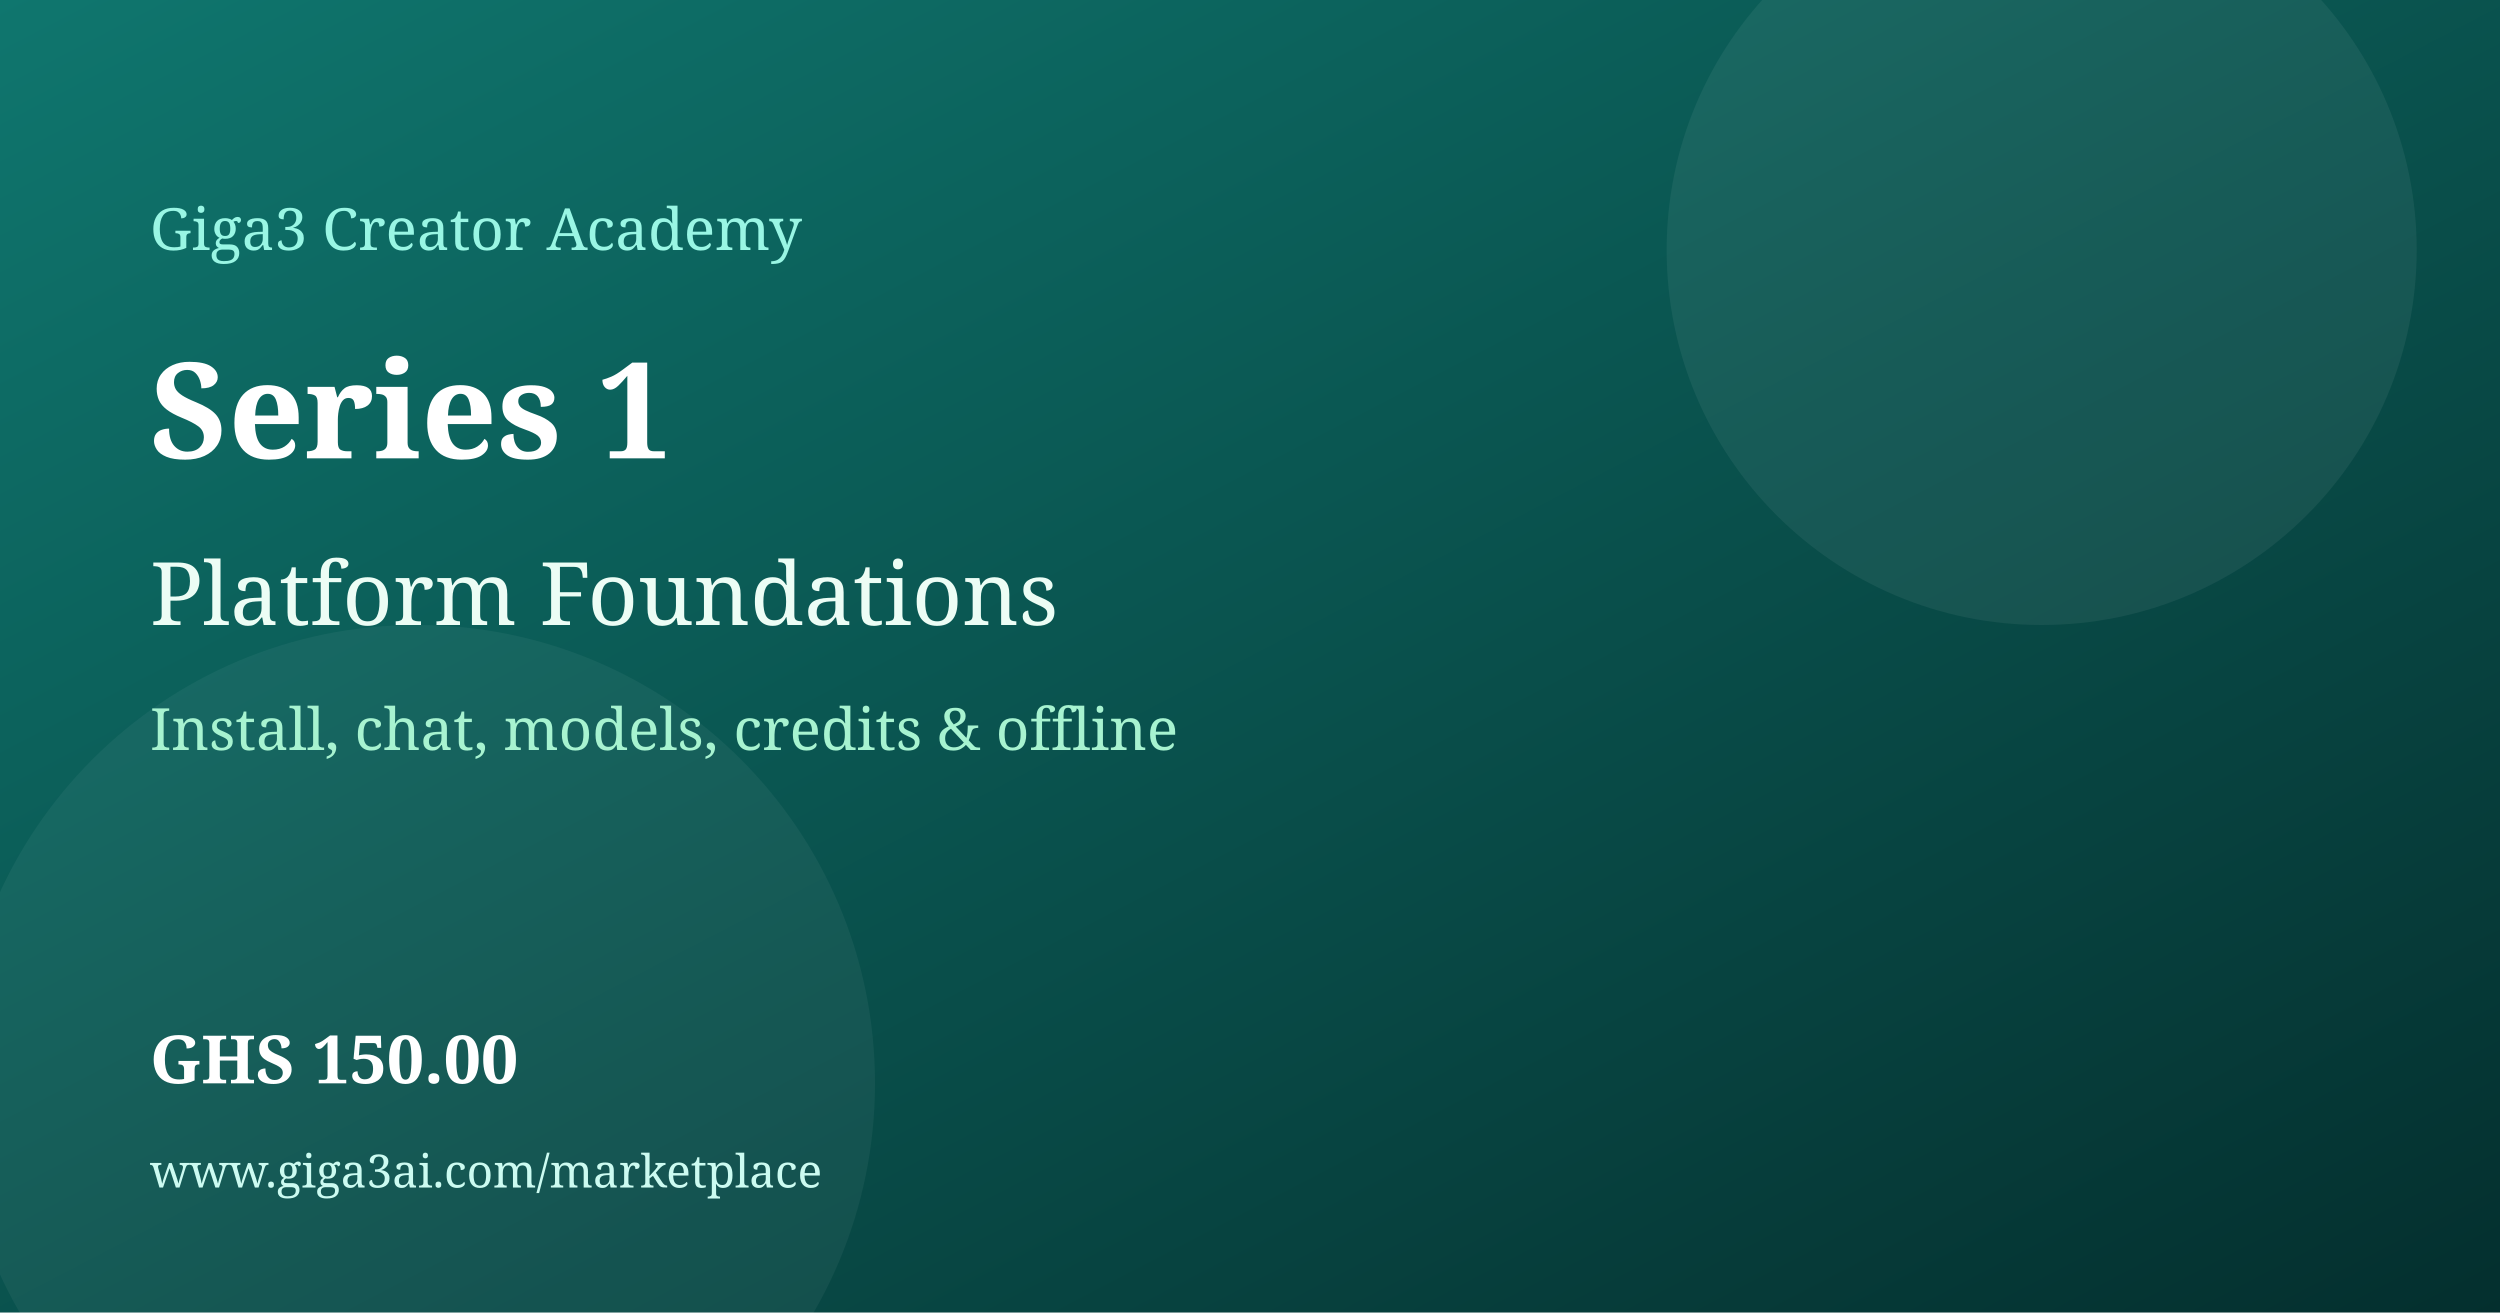
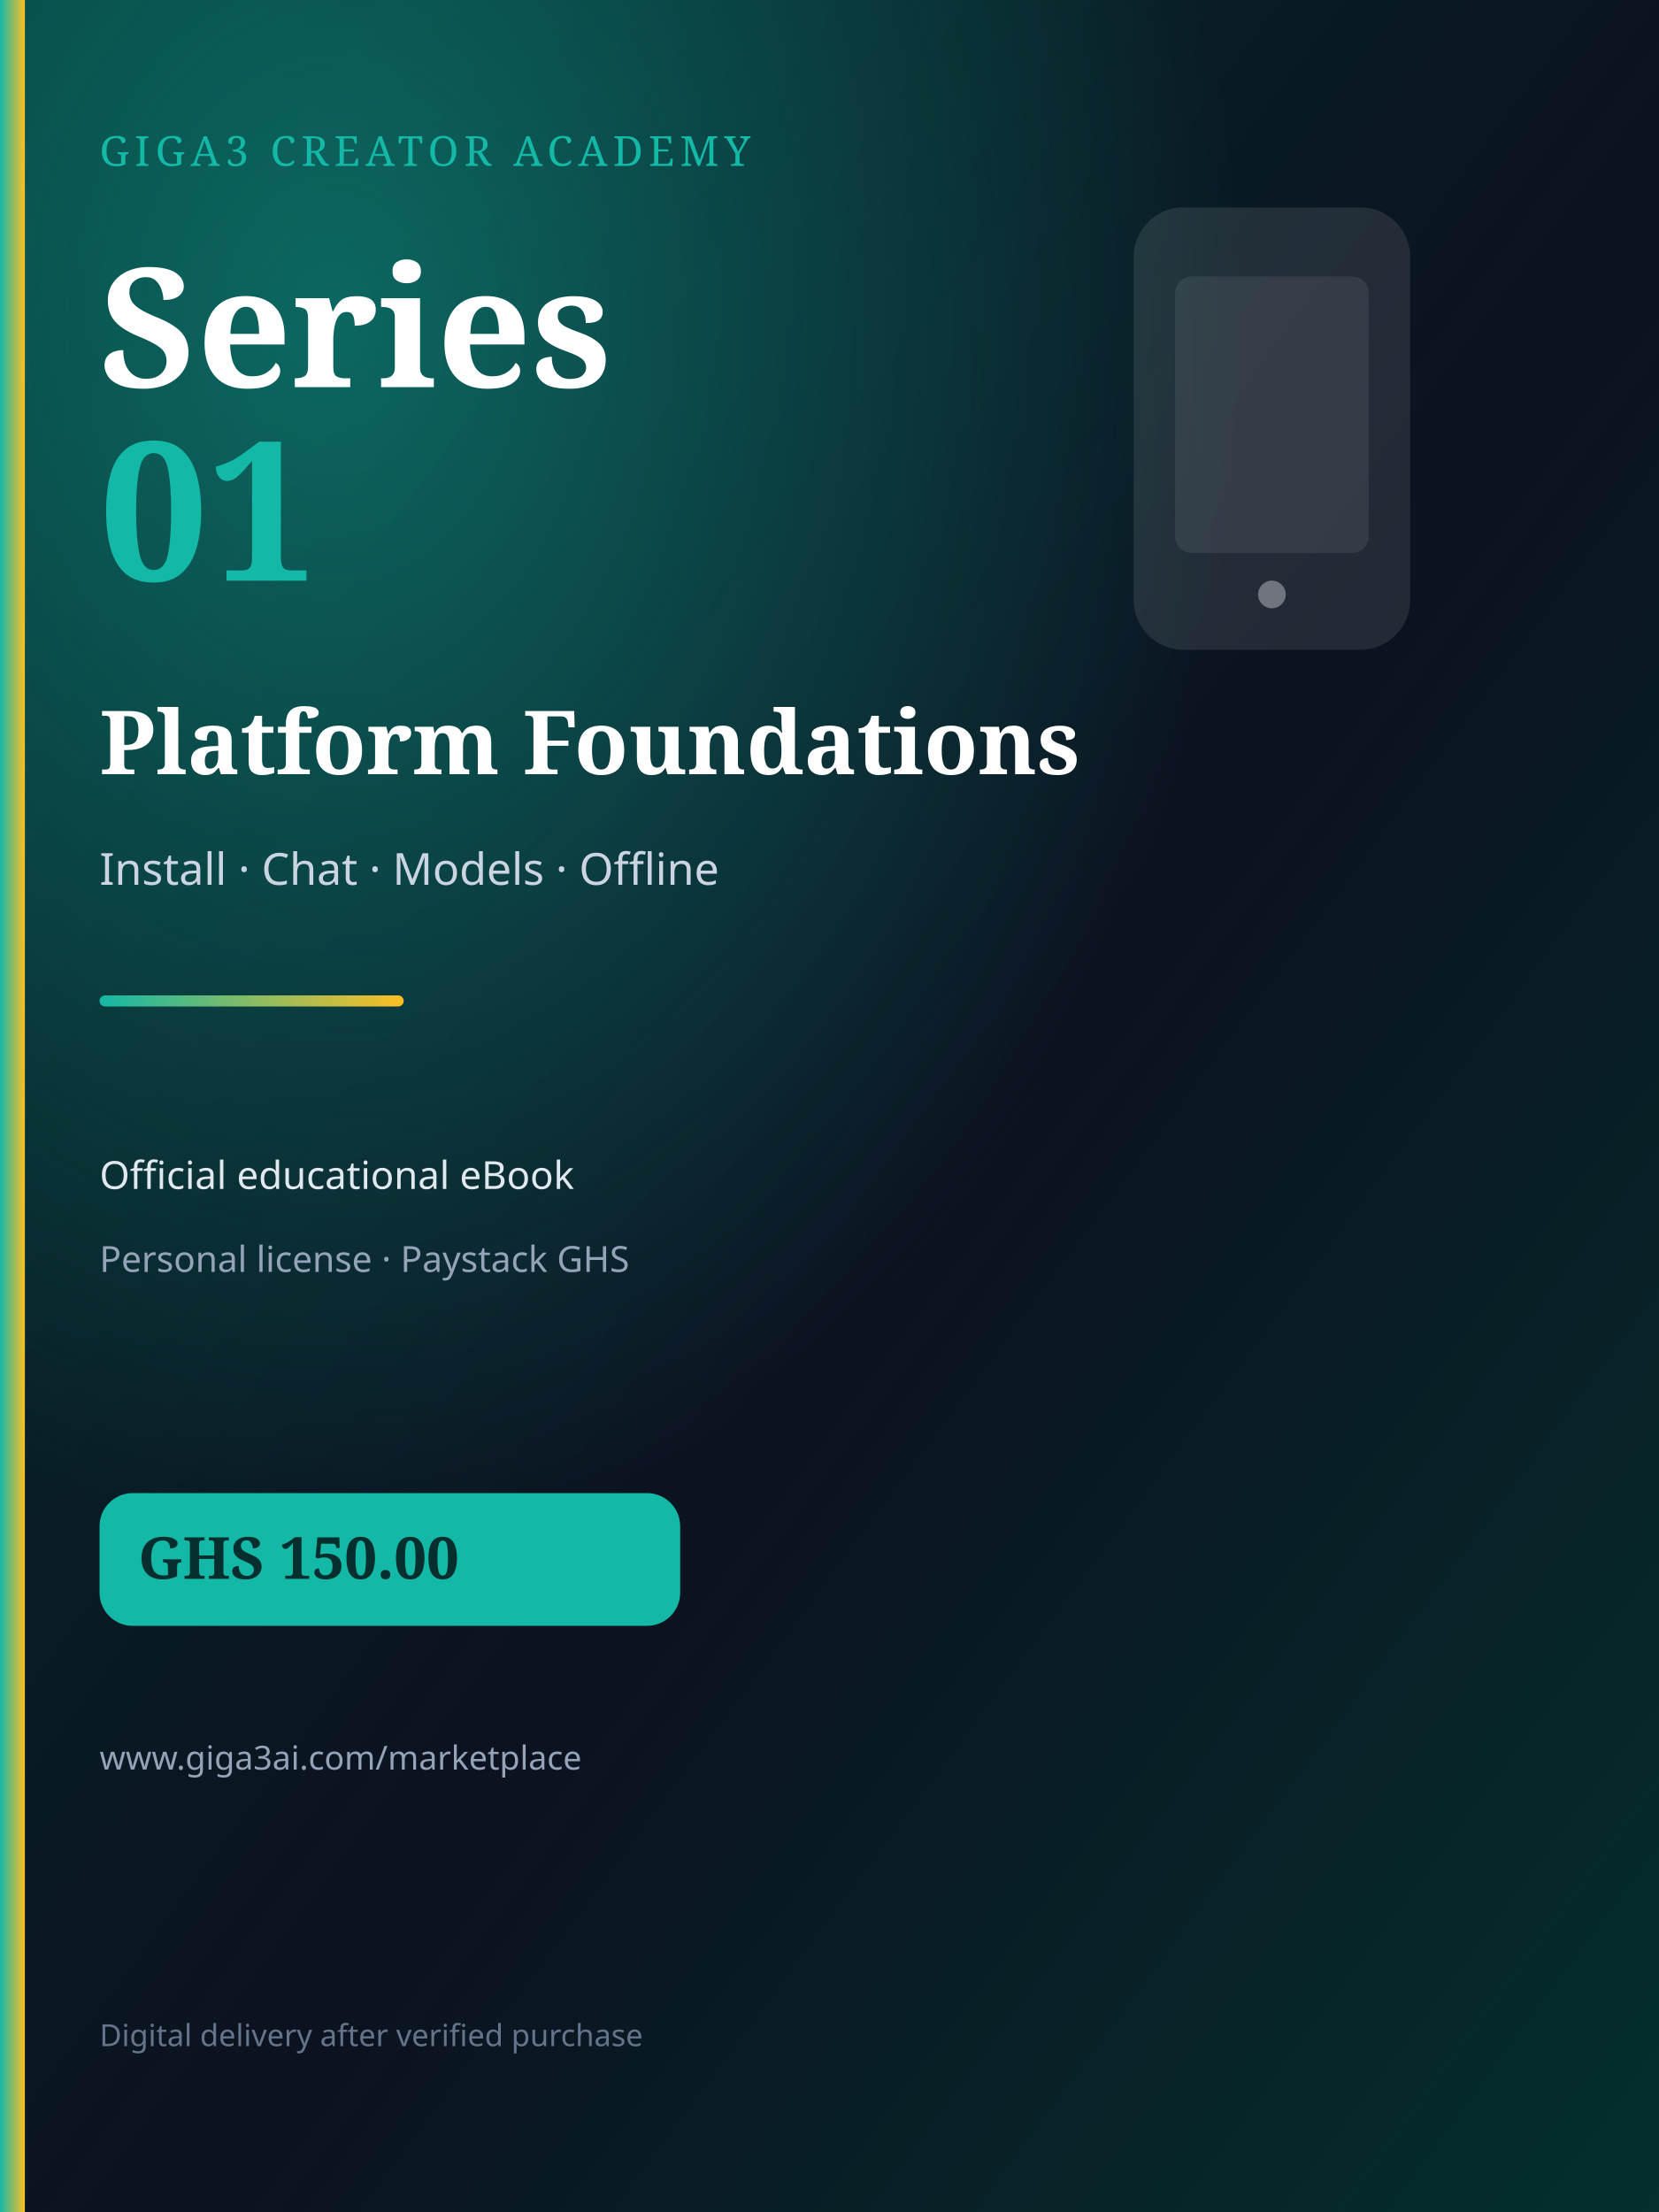
- <svg xmlns="http://www.w3.org/2000/svg" width="1200" height="630" viewBox="0 0 1200 630">
+ <svg xmlns="http://www.w3.org/2000/svg" width="1200" height="1600" viewBox="0 0 1200 1600" role="img" aria-label="Giga3 Creator Academy Series 01">
  <defs>
-     <linearGradient id="g" x1="0" y1="0" x2="1" y2="1">
-       <stop offset="0%" stop-color="#0f766e" />
+     <linearGradient id="bg" x1="0" y1="0" x2="1" y2="1">
+       <stop offset="0%" stop-color="#042f2e" />
+       <stop offset="55%" stop-color="#0b1220" />
      <stop offset="100%" stop-color="#042f2e" />
    </linearGradient>
+     <linearGradient id="band" x1="0" y1="0" x2="1" y2="0">
+       <stop offset="0%" stop-color="#14b8a6" />
+       <stop offset="100%" stop-color="#fbbf24" />
+     </linearGradient>
+     <radialGradient id="glow" cx="20%" cy="15%" r="55%">
+       <stop offset="0%" stop-color="#14b8a6" stop-opacity="0.45" />
+       <stop offset="100%" stop-color="#14b8a6" stop-opacity="0" />
+     </radialGradient>
  </defs>
-   <rect width="1200" height="630" fill="url(#g)" />
-   <circle cx="980" cy="120" r="180" fill="#ffffff" fill-opacity="0.06" />
-   <circle cx="200" cy="520" r="220" fill="#ffffff" fill-opacity="0.05" />
-   <text x="72" y="120" fill="#99f6e4" font-family="Georgia, serif" font-size="28">Giga3 Creator Academy</text>
-   <text x="72" y="220" fill="#ffffff" font-family="Georgia, serif" font-size="64" font-weight="700">Series 1</text>
-   <text x="72" y="300" fill="#ecfdf5" font-family="Georgia, serif" font-size="42">Platform Foundations</text>
-   <text x="72" y="360" fill="#a7f3d0" font-family="Georgia, serif" font-size="28">Install, chat, models, credits &amp; offline</text>
-   <text x="72" y="520" fill="#ffffff" font-family="Georgia, serif" font-size="32" font-weight="700">GHS 150.00</text>
-   <text x="72" y="570" fill="#ccfbf1" font-family="Georgia, serif" font-size="22">www.giga3ai.com/marketplace</text>
+   <rect width="1200" height="1600" fill="url(#bg)" />
+   <rect width="1200" height="1600" fill="url(#glow)" />
+   <rect x="0" y="0" width="18" height="1600" fill="url(#band)" />
+   <rect x="820" y="150" width="200" height="320" rx="36" fill="#fff" fill-opacity="0.1" />
+   <rect x="850" y="200" width="140" height="200" rx="12" fill="#fff" fill-opacity="0.08" />
+   <circle cx="920" cy="430" r="10" fill="#fff" fill-opacity="0.35" />
+   <text x="72" y="120" fill="#14b8a6" font-family="Georgia, 'Iowan Old Style', serif" font-size="30" letter-spacing="4">GIGA3 CREATOR ACADEMY</text>
+   <text x="72" y="280" fill="#ffffff" font-family="Georgia, 'Iowan Old Style', serif" font-size="120" font-weight="700">Series</text>
+   <text x="72" y="420" fill="#14b8a6" font-family="Georgia, 'Iowan Old Style', serif" font-size="140" font-weight="700">01</text>
+   <text x="72" y="560" fill="#ffffff" font-family="Georgia, 'Iowan Old Style', serif" font-size="64" font-weight="700">Platform Foundations</text>
+   <text x="72" y="640" fill="#cbd5e1" font-family="ui-sans-serif, system-ui, sans-serif" font-size="32">Install · Chat · Models · Offline</text>
+   <rect x="72" y="720" width="220" height="8" rx="4" fill="url(#band)" />
+   <text x="72" y="860" fill="#e2e8f0" font-family="ui-sans-serif, system-ui, sans-serif" font-size="28">Official educational eBook</text>
+   <text x="72" y="920" fill="#94a3b8" font-family="ui-sans-serif, system-ui, sans-serif" font-size="26">Personal license · Paystack GHS</text>
+   <rect x="72" y="1080" width="420" height="96" rx="24" fill="#14b8a6" />
+   <text x="100" y="1142" fill="#042f2e" font-family="Georgia, serif" font-size="42" font-weight="700">GHS 150.00</text>
+   <text x="72" y="1280" fill="#94a3b8" font-family="ui-sans-serif, system-ui, sans-serif" font-size="24">www.giga3ai.com/marketplace</text>
+   <text x="72" y="1480" fill="#64748b" font-family="ui-sans-serif, system-ui, sans-serif" font-size="22">Digital delivery after verified purchase</text>
</svg>
